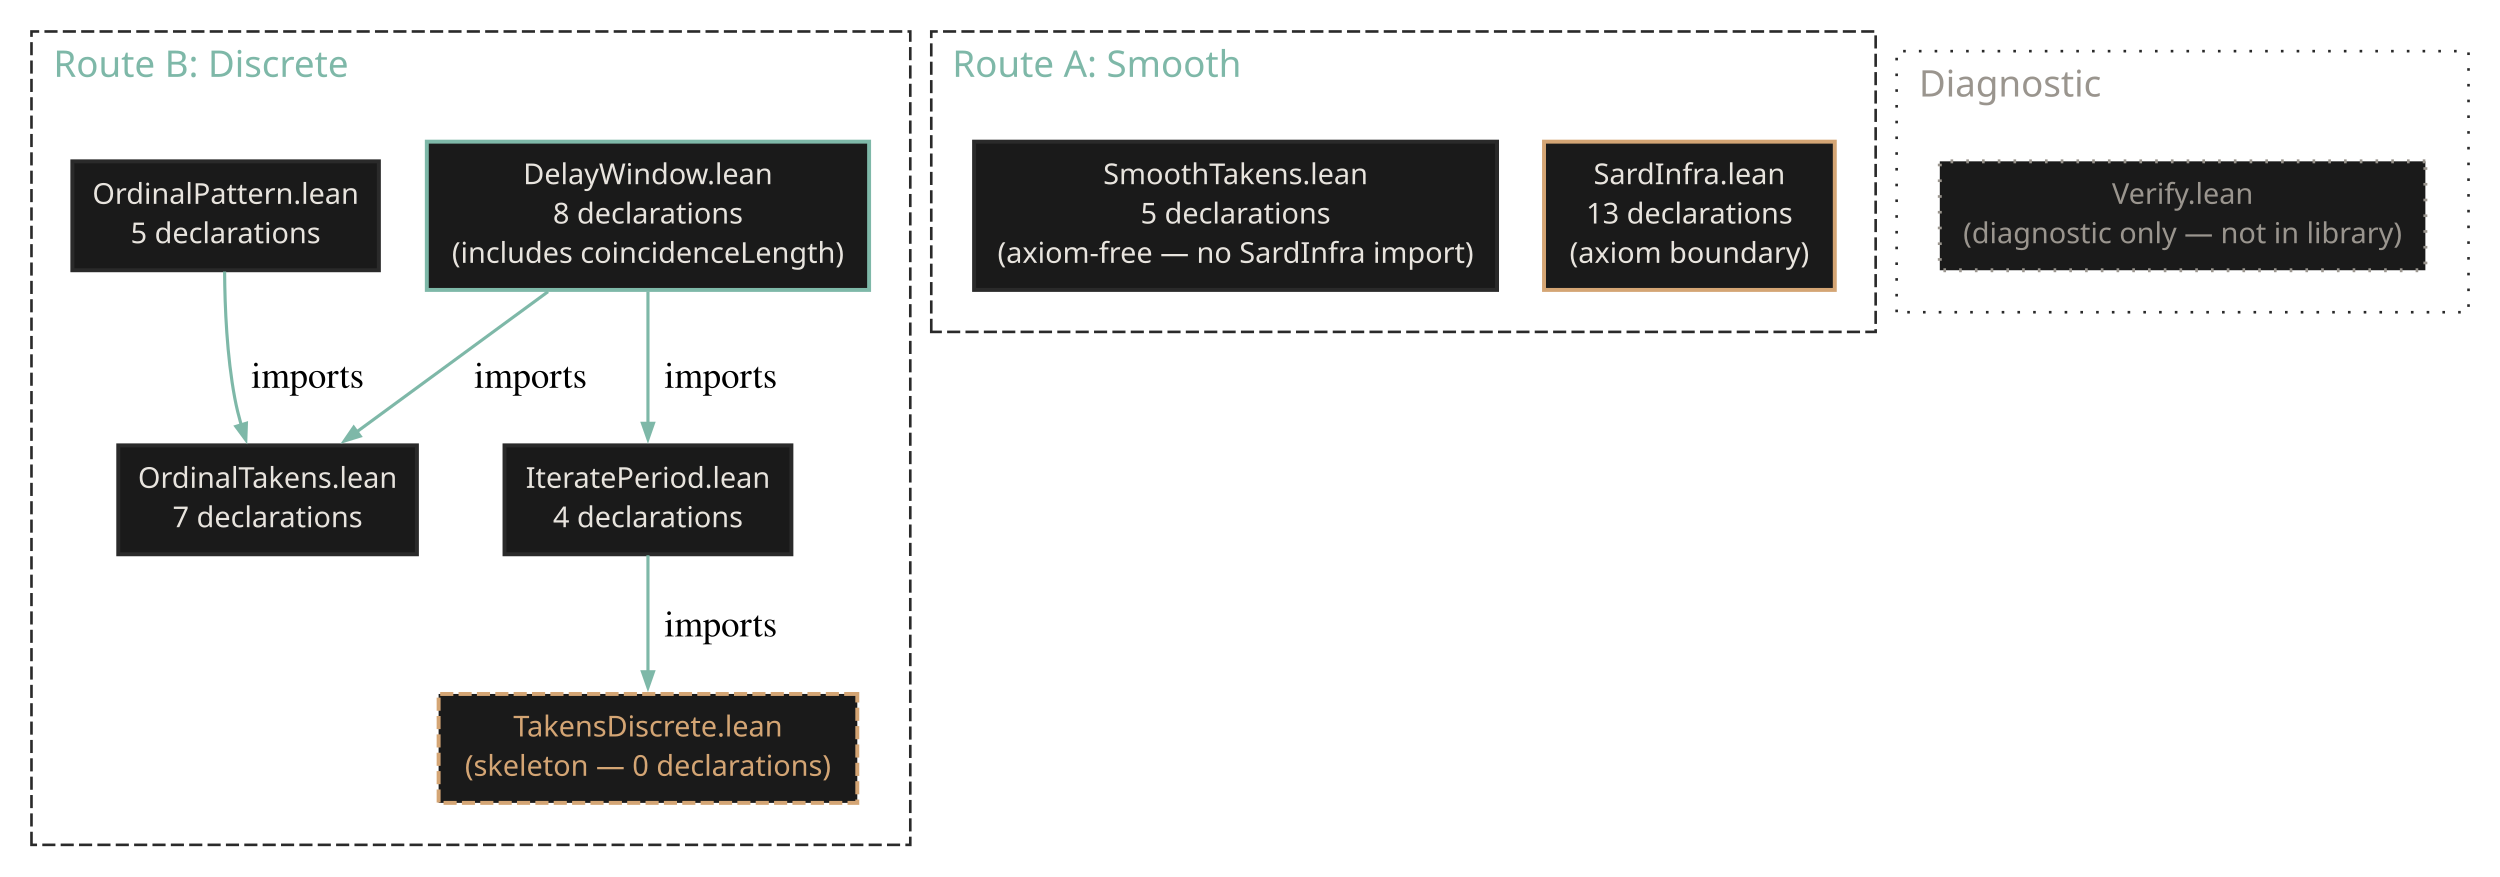
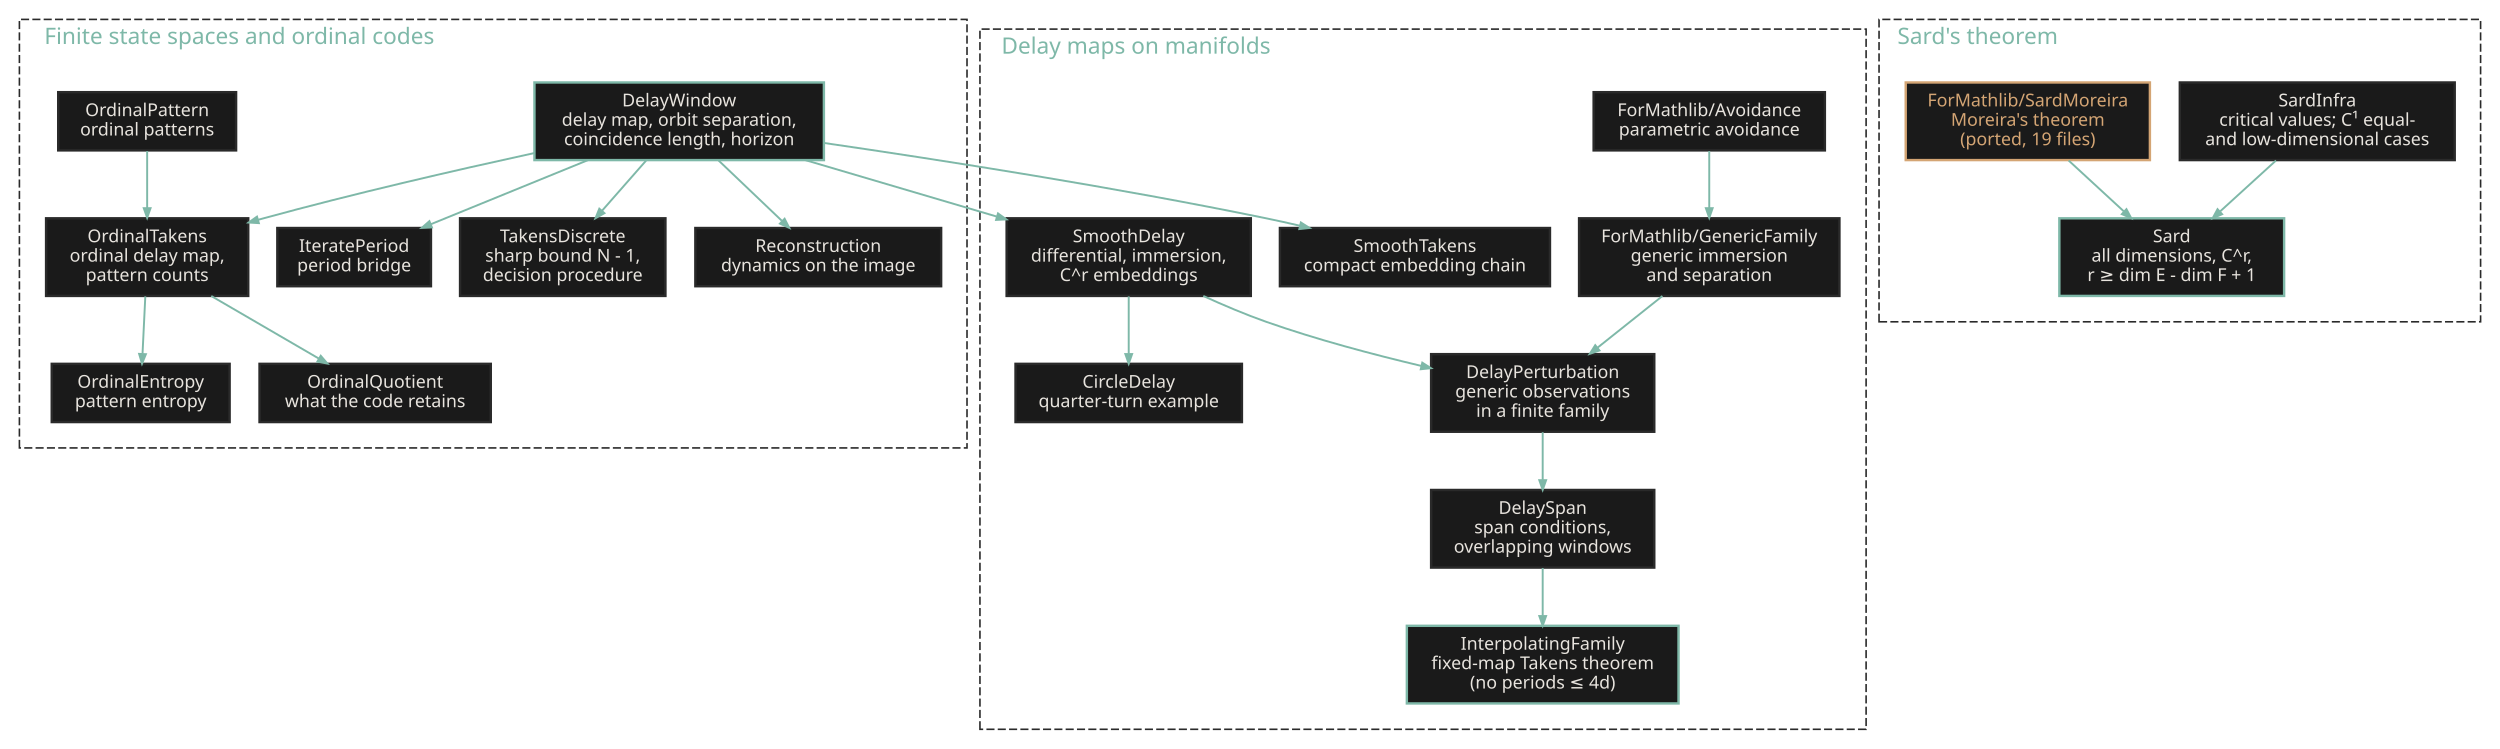
- <svg xmlns="http://www.w3.org/2000/svg" width="953pt" height="334pt" viewBox="0.00 0.00 953.00 334.00">
-   <g id="graph0" class="graph" transform="scale(1 1) rotate(0) translate(4 330.06)">
+ <svg xmlns="http://www.w3.org/2000/svg" width="1546pt" height="463pt" viewBox="0.00 0.00 1546.00 463.00">
+   <g id="graph0" class="graph" transform="scale(1 1) rotate(0) translate(4 459)">
    <g id="clust1" class="cluster">
-       <polygon fill="none" stroke="#2a2a2a" stroke-dasharray="5,2" points="8,-8 8,-318.06 343,-318.06 343,-8 8,-8" />
-       <text xml:space="preserve" text-anchor="middle" x="72.62" y="-300.76" font-family="Fraunces" font-size="14.00" fill="#7eb8a8">Route B: Discrete</text>
+       <polygon fill="transparent" stroke="#2a2a2a" stroke-dasharray="5,2" points="8,-182 8,-447 594,-447 594,-182 8,-182" />
+       <text text-anchor="middle" x="144" y="-431.8" font-family="Fraunces" font-size="14.00" fill="#7eb8a8">Finite state spaces and ordinal codes</text>
    </g>
    <g id="clust2" class="cluster">
-       <polygon fill="none" stroke="#2a2a2a" stroke-dasharray="5,2" points="351,-203.54 351,-318.06 711,-318.06 711,-203.54 351,-203.54" />
-       <text xml:space="preserve" text-anchor="middle" x="414.12" y="-300.76" font-family="Fraunces" font-size="14.00" fill="#7eb8a8">Route A: Smooth</text>
+       <polygon fill="transparent" stroke="#2a2a2a" stroke-dasharray="5,2" points="1158,-260 1158,-447 1530,-447 1530,-260 1158,-260" />
+       <text text-anchor="middle" x="1219" y="-431.8" font-family="Fraunces" font-size="14.00" fill="#7eb8a8">Sard's theorem</text>
    </g>
    <g id="clust3" class="cluster">
-       <polygon fill="none" stroke="#2a2a2a" stroke-dasharray="1,5" points="719,-211.04 719,-310.56 937,-310.56 937,-211.04 719,-211.04" />
-       <text xml:space="preserve" text-anchor="middle" x="762.25" y="-293.26" font-family="Fraunces" font-size="14.00" fill="#9a958e">Diagnostic</text>
+       <polygon fill="transparent" stroke="#2a2a2a" stroke-dasharray="5,2" points="602,-8 602,-441 1150,-441 1150,-8 602,-8" />
+       <text text-anchor="middle" x="698.5" y="-425.8" font-family="Fraunces" font-size="14.00" fill="#7eb8a8">Delay maps on manifolds</text>
    </g>
    <g id="node1" class="node">
-       <polygon fill="#1a1a1a" stroke="#2a2a2a" stroke-width="1.5" points="140.43,-268.56 23.58,-268.56 23.58,-227.04 140.43,-227.04 140.43,-268.56" />
-       <text xml:space="preserve" text-anchor="middle" x="82" y="-252.35" font-family="DM Sans" font-size="11.00" fill="#e8e4de">OrdinalPattern.lean</text>
-       <text xml:space="preserve" text-anchor="middle" x="82" y="-237.35" font-family="DM Sans" font-size="11.00" fill="#e8e4de">5 declarations</text>
+       <polygon fill="#1a1a1a" stroke="#7eb8a8" stroke-width="1.5" points="505.5,-408 326.5,-408 326.5,-360 505.5,-360 505.5,-408" />
+       <text text-anchor="middle" x="416" y="-393.2" font-family="DM Sans" font-size="11.00" fill="#e8e4de">DelayWindow</text>
+       <text text-anchor="middle" x="416" y="-381.2" font-family="DM Sans" font-size="11.00" fill="#e8e4de">delay map, orbit separation,</text>
+       <text text-anchor="middle" x="416" y="-369.2" font-family="DM Sans" font-size="11.00" fill="#e8e4de">coincidence length, horizon</text>
+     </g>
+     <g id="node2" class="node">
+       <polygon fill="#1a1a1a" stroke="#2a2a2a" stroke-width="1.5" points="262.5,-318 167.5,-318 167.5,-282 262.5,-282 262.5,-318" />
+       <text text-anchor="middle" x="215" y="-303.2" font-family="DM Sans" font-size="11.00" fill="#e8e4de">IteratePeriod</text>
+       <text text-anchor="middle" x="215" y="-291.2" font-family="DM Sans" font-size="11.00" fill="#e8e4de">period bridge</text>
+     </g>
+     <g id="edge1" class="edge">
+       <path fill="none" stroke="#7eb8a8" stroke-width="1.2" d="M359.48,-359.94C328.89,-347.46 291.53,-332.22 262.46,-320.36" />
+       <polygon fill="#7eb8a8" stroke="#7eb8a8" stroke-width="1.2" points="263.11,-318.36 256.76,-318.04 261.53,-322.25 263.11,-318.36" />
+     </g>
+     <g id="node3" class="node">
+       <polygon fill="#1a1a1a" stroke="#2a2a2a" stroke-width="1.5" points="407.5,-324 280.5,-324 280.5,-276 407.5,-276 407.5,-324" />
+       <text text-anchor="middle" x="344" y="-309.2" font-family="DM Sans" font-size="11.00" fill="#e8e4de">TakensDiscrete</text>
+       <text text-anchor="middle" x="344" y="-297.2" font-family="DM Sans" font-size="11.00" fill="#e8e4de">sharp bound N - 1,</text>
+       <text text-anchor="middle" x="344" y="-285.2" font-family="DM Sans" font-size="11.00" fill="#e8e4de">decision procedure</text>
+     </g>
+     <g id="edge2" class="edge">
+       <path fill="none" stroke="#7eb8a8" stroke-width="1.2" d="M395.56,-359.72C387.05,-350.03 377.11,-338.71 368.23,-328.6" />
+       <polygon fill="#7eb8a8" stroke="#7eb8a8" stroke-width="1.2" points="369.78,-327.18 364.24,-324.05 366.62,-329.95 369.78,-327.18" />
    </g>
    <g id="node4" class="node">
-       <polygon fill="#1a1a1a" stroke="#2a2a2a" stroke-width="1.5" points="154.93,-160.29 41.08,-160.29 41.08,-118.77 154.93,-118.77 154.93,-160.29" />
-       <text xml:space="preserve" text-anchor="middle" x="98" y="-144.08" font-family="DM Sans" font-size="11.00" fill="#e8e4de">OrdinalTakens.lean</text>
-       <text xml:space="preserve" text-anchor="middle" x="98" y="-129.08" font-family="DM Sans" font-size="11.00" fill="#e8e4de">7 declarations</text>
+       <polygon fill="#1a1a1a" stroke="#2a2a2a" stroke-width="1.5" points="578,-318 426,-318 426,-282 578,-282 578,-318" />
+       <text text-anchor="middle" x="502" y="-303.2" font-family="DM Sans" font-size="11.00" fill="#e8e4de">Reconstruction</text>
+       <text text-anchor="middle" x="502" y="-291.2" font-family="DM Sans" font-size="11.00" fill="#e8e4de">dynamics on the image</text>
    </g>
    <g id="edge3" class="edge">
-       <path fill="none" stroke="#7eb8a8" stroke-width="1.2" d="M81.62,-226.55C81.7,-212.82 82.49,-194.33 85.5,-178.29 86.13,-174.92 86.99,-171.43 87.96,-168" />
-       <polygon fill="#7eb8a8" stroke="#7eb8a8" stroke-width="1.2" points="89.93,-168.74 89.7,-162.38 85.92,-167.5 89.93,-168.74" />
-       <text xml:space="preserve" text-anchor="middle" x="113.25" y="-182.24" font-family="Times,serif" font-size="14.00">imports</text>
+       <path fill="none" stroke="#7eb8a8" stroke-width="1.2" d="M440.41,-359.72C452.69,-348.02 467.47,-333.93 479.47,-322.48" />
+       <polygon fill="#7eb8a8" stroke="#7eb8a8" stroke-width="1.2" points="481.2,-323.74 484.09,-318.08 478.3,-320.7 481.2,-323.74" />
    </g>
-     <g id="node2" class="node">
-       <polygon fill="#1a1a1a" stroke="#7eb8a8" stroke-width="1.5" points="327.3,-276.06 158.7,-276.06 158.7,-219.54 327.3,-219.54 327.3,-276.06" />
-       <text xml:space="preserve" text-anchor="middle" x="243" y="-259.85" font-family="DM Sans" font-size="11.00" fill="#e8e4de">DelayWindow.lean</text>
-       <text xml:space="preserve" text-anchor="middle" x="243" y="-244.85" font-family="DM Sans" font-size="11.00" fill="#e8e4de">8 declarations</text>
-       <text xml:space="preserve" text-anchor="middle" x="243" y="-229.85" font-family="DM Sans" font-size="11.00" fill="#e8e4de">(includes coincidenceLength)</text>
+     <g id="node6" class="node">
+       <polygon fill="#1a1a1a" stroke="#2a2a2a" stroke-width="1.5" points="149.5,-324 24.5,-324 24.5,-276 149.5,-276 149.5,-324" />
+       <text text-anchor="middle" x="87" y="-309.2" font-family="DM Sans" font-size="11.00" fill="#e8e4de">OrdinalTakens</text>
+       <text text-anchor="middle" x="87" y="-297.2" font-family="DM Sans" font-size="11.00" fill="#e8e4de">ordinal delay map,</text>
+       <text text-anchor="middle" x="87" y="-285.2" font-family="DM Sans" font-size="11.00" fill="#e8e4de">pattern counts</text>
    </g>
-     <g id="node3" class="node">
-       <polygon fill="#1a1a1a" stroke="#2a2a2a" stroke-width="1.5" points="297.68,-160.29 188.32,-160.29 188.32,-118.77 297.68,-118.77 297.68,-160.29" />
-       <text xml:space="preserve" text-anchor="middle" x="243" y="-144.08" font-family="DM Sans" font-size="11.00" fill="#e8e4de">IteratePeriod.lean</text>
-       <text xml:space="preserve" text-anchor="middle" x="243" y="-129.08" font-family="DM Sans" font-size="11.00" fill="#e8e4de">4 declarations</text>
+     <g id="edge4" class="edge">
+       <path fill="none" stroke="#7eb8a8" stroke-width="1.2" d="M326.34,-364.34C276.76,-353.54 214.19,-339.12 159,-324 157.86,-323.69 156.71,-323.37 155.56,-323.05" />
+       <polygon fill="#7eb8a8" stroke="#7eb8a8" stroke-width="1.2" points="156.08,-321.01 149.74,-321.38 154.93,-325.05 156.08,-321.01" />
    </g>
-     <g id="edge1" class="edge">
-       <path fill="none" stroke="#7eb8a8" stroke-width="1.2" d="M243,-218.88C243,-203.38 243,-184.15 243,-168.62" />
-       <polygon fill="#7eb8a8" stroke="#7eb8a8" stroke-width="1.2" points="245.1,-168.69 243,-162.69 240.9,-168.69 245.1,-168.69" />
-       <text xml:space="preserve" text-anchor="middle" x="270.75" y="-182.24" font-family="Times,serif" font-size="14.00">imports</text>
+     <g id="node12" class="node">
+       <polygon fill="#1a1a1a" stroke="#2a2a2a" stroke-width="1.5" points="954.5,-318 787.5,-318 787.5,-282 954.5,-282 954.5,-318" />
+       <text text-anchor="middle" x="871" y="-303.2" font-family="DM Sans" font-size="11.00" fill="#e8e4de">SmoothTakens</text>
+       <text text-anchor="middle" x="871" y="-291.2" font-family="DM Sans" font-size="11.00" fill="#e8e4de">compact embedding chain</text>
    </g>
-     <g id="edge2" class="edge">
-       <path fill="none" stroke="#7eb8a8" stroke-width="1.2" d="M204.9,-218.88C182.3,-202.31 153.88,-181.49 132.03,-165.47" />
-       <polygon fill="#7eb8a8" stroke="#7eb8a8" stroke-width="1.2" points="133.31,-163.81 127.23,-161.95 130.83,-167.19 133.31,-163.81" />
-       <text xml:space="preserve" text-anchor="middle" x="198.25" y="-182.24" font-family="Times,serif" font-size="14.00">imports</text>
+     <g id="edge10" class="edge">
+       <path fill="none" stroke="#7eb8a8" stroke-width="1.2" d="M505.52,-370.59C579.22,-359.85 686.29,-343.09 779,-324 785.8,-322.6 792.86,-321.04 799.91,-319.4" />
+       <polygon fill="#7eb8a8" stroke="#7eb8a8" stroke-width="1.2" points="800.46,-321.43 805.82,-318.01 799.5,-317.34 800.46,-321.43" />
+     </g>
+     <g id="node13" class="node">
+       <polygon fill="#1a1a1a" stroke="#2a2a2a" stroke-width="1.5" points="769.5,-324 618.5,-324 618.5,-276 769.5,-276 769.5,-324" />
+       <text text-anchor="middle" x="694" y="-309.2" font-family="DM Sans" font-size="11.00" fill="#e8e4de">SmoothDelay</text>
+       <text text-anchor="middle" x="694" y="-297.2" font-family="DM Sans" font-size="11.00" fill="#e8e4de">differential, immersion,</text>
+       <text text-anchor="middle" x="694" y="-285.2" font-family="DM Sans" font-size="11.00" fill="#e8e4de">C^r embeddings</text>
+     </g>
+     <g id="edge11" class="edge">
+       <path fill="none" stroke="#7eb8a8" stroke-width="1.2" d="M494.18,-359.94C531.07,-349.06 575.08,-336.08 612.4,-325.07" />
+       <polygon fill="#7eb8a8" stroke="#7eb8a8" stroke-width="1.2" points="613.16,-327.03 618.33,-323.32 611.98,-323 613.16,-327.03" />
    </g>
    <g id="node5" class="node">
-       <polygon fill="#1a1a1a" stroke="#d4a574" stroke-width="1.5" stroke-dasharray="5,2" points="322.8,-65.52 163.2,-65.52 163.2,-24 322.8,-24 322.8,-65.52" />
-       <text xml:space="preserve" text-anchor="middle" x="243" y="-49.31" font-family="DM Sans" font-size="11.00" fill="#d4a574">TakensDiscrete.lean</text>
-       <text xml:space="preserve" text-anchor="middle" x="243" y="-34.31" font-family="DM Sans" font-size="11.00" fill="#d4a574">(skeleton — 0 declarations)</text>
+       <polygon fill="#1a1a1a" stroke="#2a2a2a" stroke-width="1.5" points="142,-402 32,-402 32,-366 142,-366 142,-402" />
+       <text text-anchor="middle" x="87" y="-387.2" font-family="DM Sans" font-size="11.00" fill="#e8e4de">OrdinalPattern</text>
+       <text text-anchor="middle" x="87" y="-375.2" font-family="DM Sans" font-size="11.00" fill="#e8e4de">ordinal patterns</text>
    </g>
-     <g id="edge4" class="edge">
-       <path fill="none" stroke="#7eb8a8" stroke-width="1.2" d="M243,-118.4C243,-105.36 243,-88.19 243,-73.82" />
-       <polygon fill="#7eb8a8" stroke="#7eb8a8" stroke-width="1.2" points="245.1,-73.99 243,-67.99 240.9,-73.99 245.1,-73.99" />
-       <text xml:space="preserve" text-anchor="middle" x="270.75" y="-87.47" font-family="Times,serif" font-size="14.00">imports</text>
-     </g>
-     <g id="node6" class="node">
-       <polygon fill="#1a1a1a" stroke="#2a2a2a" stroke-width="1.5" points="566.67,-276.06 367.32,-276.06 367.32,-219.54 566.67,-219.54 566.67,-276.06" />
-       <text xml:space="preserve" text-anchor="middle" x="467" y="-259.85" font-family="DM Sans" font-size="11.00" fill="#e8e4de">SmoothTakens.lean</text>
-       <text xml:space="preserve" text-anchor="middle" x="467" y="-244.85" font-family="DM Sans" font-size="11.00" fill="#e8e4de">5 declarations</text>
-       <text xml:space="preserve" text-anchor="middle" x="467" y="-229.85" font-family="DM Sans" font-size="11.00" fill="#e8e4de">(axiom-free — no SardInfra import)</text>
+     <g id="edge5" class="edge">
+       <path fill="none" stroke="#7eb8a8" stroke-width="1.2" d="M87,-365.61C87,-355.36 87,-342.13 87,-330.31" />
+       <polygon fill="#7eb8a8" stroke="#7eb8a8" stroke-width="1.2" points="89.1,-330.28 87,-324.28 84.9,-330.28 89.1,-330.28" />
    </g>
    <g id="node7" class="node">
-       <polygon fill="#1a1a1a" stroke="#d4a574" stroke-width="1.5" points="695.42,-276.06 584.58,-276.06 584.58,-219.54 695.42,-219.54 695.42,-276.06" />
-       <text xml:space="preserve" text-anchor="middle" x="640" y="-259.85" font-family="DM Sans" font-size="11.00" fill="#e8e4de">SardInfra.lean</text>
-       <text xml:space="preserve" text-anchor="middle" x="640" y="-244.85" font-family="DM Sans" font-size="11.00" fill="#e8e4de">13 declarations</text>
-       <text xml:space="preserve" text-anchor="middle" x="640" y="-229.85" font-family="DM Sans" font-size="11.00" fill="#e8e4de">(axiom boundary)</text>
+       <polygon fill="#1a1a1a" stroke="#2a2a2a" stroke-width="1.5" points="138,-234 28,-234 28,-198 138,-198 138,-234" />
+       <text text-anchor="middle" x="83" y="-219.2" font-family="DM Sans" font-size="11.00" fill="#e8e4de">OrdinalEntropy</text>
+       <text text-anchor="middle" x="83" y="-207.2" font-family="DM Sans" font-size="11.00" fill="#e8e4de">pattern entropy</text>
+     </g>
+     <g id="edge6" class="edge">
+       <path fill="none" stroke="#7eb8a8" stroke-width="1.2" d="M85.86,-275.72C85.32,-264.64 84.68,-251.42 84.14,-240.33" />
+       <polygon fill="#7eb8a8" stroke="#7eb8a8" stroke-width="1.2" points="86.22,-239.97 83.83,-234.08 82.03,-240.17 86.22,-239.97" />
    </g>
    <g id="node8" class="node">
-       <polygon fill="#1a1a1a" stroke="#9a958e" stroke-width="1.5" stroke-dasharray="1,5" points="920.55,-268.56 735.45,-268.56 735.45,-227.04 920.55,-227.04 920.55,-268.56" />
-       <text xml:space="preserve" text-anchor="middle" x="828" y="-252.35" font-family="DM Sans" font-size="11.00" fill="#9a958e">Verify.lean</text>
-       <text xml:space="preserve" text-anchor="middle" x="828" y="-237.35" font-family="DM Sans" font-size="11.00" fill="#9a958e">(diagnostic only — not in library)</text>
+       <polygon fill="#1a1a1a" stroke="#2a2a2a" stroke-width="1.5" points="299.5,-234 156.5,-234 156.5,-198 299.5,-198 299.5,-234" />
+       <text text-anchor="middle" x="228" y="-219.2" font-family="DM Sans" font-size="11.00" fill="#e8e4de">OrdinalQuotient</text>
+       <text text-anchor="middle" x="228" y="-207.2" font-family="DM Sans" font-size="11.00" fill="#e8e4de">what the code retains</text>
+     </g>
+     <g id="edge7" class="edge">
+       <path fill="none" stroke="#7eb8a8" stroke-width="1.2" d="M126.65,-275.94C147.59,-263.76 173.05,-248.96 193.21,-237.23" />
+       <polygon fill="#7eb8a8" stroke="#7eb8a8" stroke-width="1.2" points="194.35,-239 198.48,-234.17 192.24,-235.37 194.35,-239" />
+     </g>
+     <g id="node9" class="node">
+       <polygon fill="#1a1a1a" stroke="#2a2a2a" stroke-width="1.5" points="1514,-408 1344,-408 1344,-360 1514,-360 1514,-408" />
+       <text text-anchor="middle" x="1429" y="-393.2" font-family="DM Sans" font-size="11.00" fill="#e8e4de">SardInfra</text>
+       <text text-anchor="middle" x="1429" y="-381.2" font-family="DM Sans" font-size="11.00" fill="#e8e4de">critical values; C¹ equal-</text>
+       <text text-anchor="middle" x="1429" y="-369.2" font-family="DM Sans" font-size="11.00" fill="#e8e4de">and low-dimensional cases</text>
+     </g>
+     <g id="node11" class="node">
+       <polygon fill="#1a1a1a" stroke="#7eb8a8" stroke-width="1.5" points="1408.5,-324 1269.5,-324 1269.5,-276 1408.5,-276 1408.5,-324" />
+       <text text-anchor="middle" x="1339" y="-309.2" font-family="DM Sans" font-size="11.00" fill="#e8e4de">Sard</text>
+       <text text-anchor="middle" x="1339" y="-297.2" font-family="DM Sans" font-size="11.00" fill="#e8e4de">all dimensions, C^r,</text>
+       <text text-anchor="middle" x="1339" y="-285.2" font-family="DM Sans" font-size="11.00" fill="#e8e4de">r ≥ dim E - dim F + 1</text>
+     </g>
+     <g id="edge8" class="edge">
+       <path fill="none" stroke="#7eb8a8" stroke-width="1.2" d="M1403.45,-359.72C1392.72,-349.94 1380.16,-338.5 1368.99,-328.33" />
+       <polygon fill="#7eb8a8" stroke="#7eb8a8" stroke-width="1.2" points="1370.15,-326.54 1364.3,-324.05 1367.32,-329.65 1370.15,-326.54" />
+     </g>
+     <g id="node10" class="node">
+       <polygon fill="#1a1a1a" stroke="#d4a574" stroke-width="1.5" points="1325.5,-408 1174.5,-408 1174.5,-360 1325.5,-360 1325.5,-408" />
+       <text text-anchor="middle" x="1250" y="-393.2" font-family="DM Sans" font-size="11.00" fill="#d4a574">ForMathlib/SardMoreira</text>
+       <text text-anchor="middle" x="1250" y="-381.2" font-family="DM Sans" font-size="11.00" fill="#d4a574">Moreira's theorem</text>
+       <text text-anchor="middle" x="1250" y="-369.2" font-family="DM Sans" font-size="11.00" fill="#d4a574">(ported, 19 files)</text>
+     </g>
+     <g id="edge9" class="edge">
+       <path fill="none" stroke="#7eb8a8" stroke-width="1.2" d="M1275.27,-359.72C1285.88,-349.94 1298.3,-338.5 1309.34,-328.33" />
+       <polygon fill="#7eb8a8" stroke="#7eb8a8" stroke-width="1.2" points="1310.99,-329.66 1313.98,-324.05 1308.14,-326.57 1310.99,-329.66" />
+     </g>
+     <g id="node14" class="node">
+       <polygon fill="#1a1a1a" stroke="#2a2a2a" stroke-width="1.5" points="764,-234 624,-234 624,-198 764,-198 764,-234" />
+       <text text-anchor="middle" x="694" y="-219.2" font-family="DM Sans" font-size="11.00" fill="#e8e4de">CircleDelay</text>
+       <text text-anchor="middle" x="694" y="-207.2" font-family="DM Sans" font-size="11.00" fill="#e8e4de">quarter-turn example</text>
+     </g>
+     <g id="edge12" class="edge">
+       <path fill="none" stroke="#7eb8a8" stroke-width="1.2" d="M694,-275.72C694,-264.64 694,-251.42 694,-240.33" />
+       <polygon fill="#7eb8a8" stroke="#7eb8a8" stroke-width="1.2" points="696.1,-240.08 694,-234.08 691.9,-240.08 696.1,-240.08" />
+     </g>
+     <g id="node17" class="node">
+       <polygon fill="#1a1a1a" stroke="#2a2a2a" stroke-width="1.5" points="1019,-240 881,-240 881,-192 1019,-192 1019,-240" />
+       <text text-anchor="middle" x="950" y="-225.2" font-family="DM Sans" font-size="11.00" fill="#e8e4de">DelayPerturbation</text>
+       <text text-anchor="middle" x="950" y="-213.2" font-family="DM Sans" font-size="11.00" fill="#e8e4de">generic observations</text>
+       <text text-anchor="middle" x="950" y="-201.2" font-family="DM Sans" font-size="11.00" fill="#e8e4de">in a finite family</text>
+     </g>
+     <g id="edge13" class="edge">
+       <path fill="none" stroke="#7eb8a8" stroke-width="1.2" d="M740.13,-275.97C752.56,-270.28 766.13,-264.53 779,-260 809.86,-249.14 844.76,-239.86 874.94,-232.72" />
+       <polygon fill="#7eb8a8" stroke="#7eb8a8" stroke-width="1.2" points="875.55,-234.74 880.91,-231.32 874.59,-230.65 875.55,-234.74" />
+     </g>
+     <g id="node15" class="node">
+       <polygon fill="#1a1a1a" stroke="#2a2a2a" stroke-width="1.5" points="1124.5,-402 981.5,-402 981.5,-366 1124.5,-366 1124.5,-402" />
+       <text text-anchor="middle" x="1053" y="-387.2" font-family="DM Sans" font-size="11.00" fill="#e8e4de">ForMathlib/Avoidance</text>
+       <text text-anchor="middle" x="1053" y="-375.2" font-family="DM Sans" font-size="11.00" fill="#e8e4de">parametric avoidance</text>
+     </g>
+     <g id="node16" class="node">
+       <polygon fill="#1a1a1a" stroke="#2a2a2a" stroke-width="1.5" points="1133.5,-324 972.5,-324 972.5,-276 1133.5,-276 1133.5,-324" />
+       <text text-anchor="middle" x="1053" y="-309.2" font-family="DM Sans" font-size="11.00" fill="#e8e4de">ForMathlib/GenericFamily</text>
+       <text text-anchor="middle" x="1053" y="-297.2" font-family="DM Sans" font-size="11.00" fill="#e8e4de">generic immersion</text>
+       <text text-anchor="middle" x="1053" y="-285.2" font-family="DM Sans" font-size="11.00" fill="#e8e4de">and separation</text>
+     </g>
+     <g id="edge14" class="edge">
+       <path fill="none" stroke="#7eb8a8" stroke-width="1.2" d="M1053,-365.61C1053,-355.36 1053,-342.13 1053,-330.31" />
+       <polygon fill="#7eb8a8" stroke="#7eb8a8" stroke-width="1.2" points="1055.1,-330.28 1053,-324.28 1050.9,-330.28 1055.1,-330.28" />
+     </g>
+     <g id="edge15" class="edge">
+       <path fill="none" stroke="#7eb8a8" stroke-width="1.2" d="M1024.03,-275.94C1011.53,-265.98 996.81,-254.27 983.81,-243.92" />
+       <polygon fill="#7eb8a8" stroke="#7eb8a8" stroke-width="1.2" points="985.11,-242.26 979.1,-240.17 982.49,-245.55 985.11,-242.26" />
+     </g>
+     <g id="node18" class="node">
+       <polygon fill="#1a1a1a" stroke="#2a2a2a" stroke-width="1.5" points="1019,-156 881,-156 881,-108 1019,-108 1019,-156" />
+       <text text-anchor="middle" x="950" y="-141.2" font-family="DM Sans" font-size="11.00" fill="#e8e4de">DelaySpan</text>
+       <text text-anchor="middle" x="950" y="-129.2" font-family="DM Sans" font-size="11.00" fill="#e8e4de">span conditions,</text>
+       <text text-anchor="middle" x="950" y="-117.2" font-family="DM Sans" font-size="11.00" fill="#e8e4de">overlapping windows</text>
+     </g>
+     <g id="edge16" class="edge">
+       <path fill="none" stroke="#7eb8a8" stroke-width="1.2" d="M950,-191.72C950,-182.55 950,-171.92 950,-162.25" />
+       <polygon fill="#7eb8a8" stroke="#7eb8a8" stroke-width="1.2" points="952.1,-162.05 950,-156.05 947.9,-162.05 952.1,-162.05" />
+     </g>
+     <g id="node19" class="node">
+       <polygon fill="#1a1a1a" stroke="#7eb8a8" stroke-width="1.5" points="1034,-72 866,-72 866,-24 1034,-24 1034,-72" />
+       <text text-anchor="middle" x="950" y="-57.2" font-family="DM Sans" font-size="11.00" fill="#e8e4de">InterpolatingFamily</text>
+       <text text-anchor="middle" x="950" y="-45.2" font-family="DM Sans" font-size="11.00" fill="#e8e4de">fixed-map Takens theorem</text>
+       <text text-anchor="middle" x="950" y="-33.2" font-family="DM Sans" font-size="11.00" fill="#e8e4de">(no periods ≤ 4d)</text>
+     </g>
+     <g id="edge17" class="edge">
+       <path fill="none" stroke="#7eb8a8" stroke-width="1.2" d="M950,-107.72C950,-98.55 950,-87.92 950,-78.25" />
+       <polygon fill="#7eb8a8" stroke="#7eb8a8" stroke-width="1.2" points="952.1,-78.05 950,-72.05 947.9,-78.05 952.1,-78.05" />
    </g>
  </g>
</svg>
